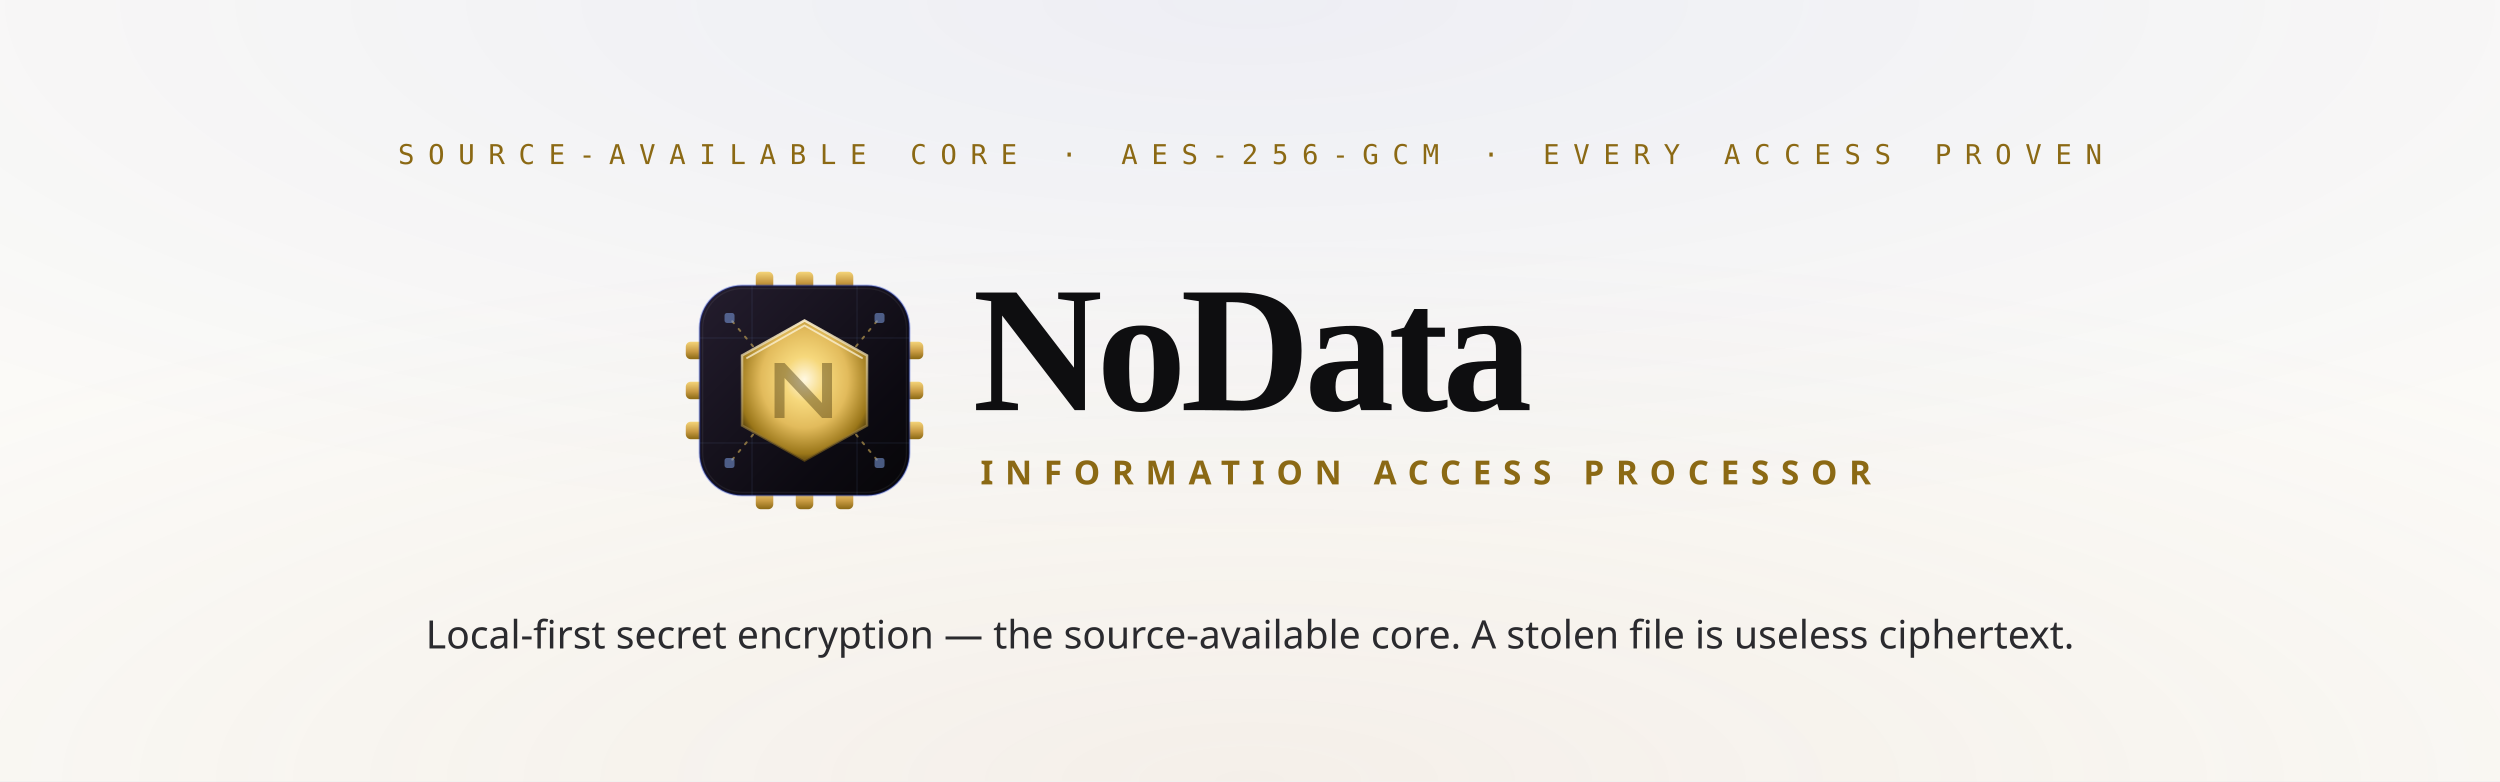
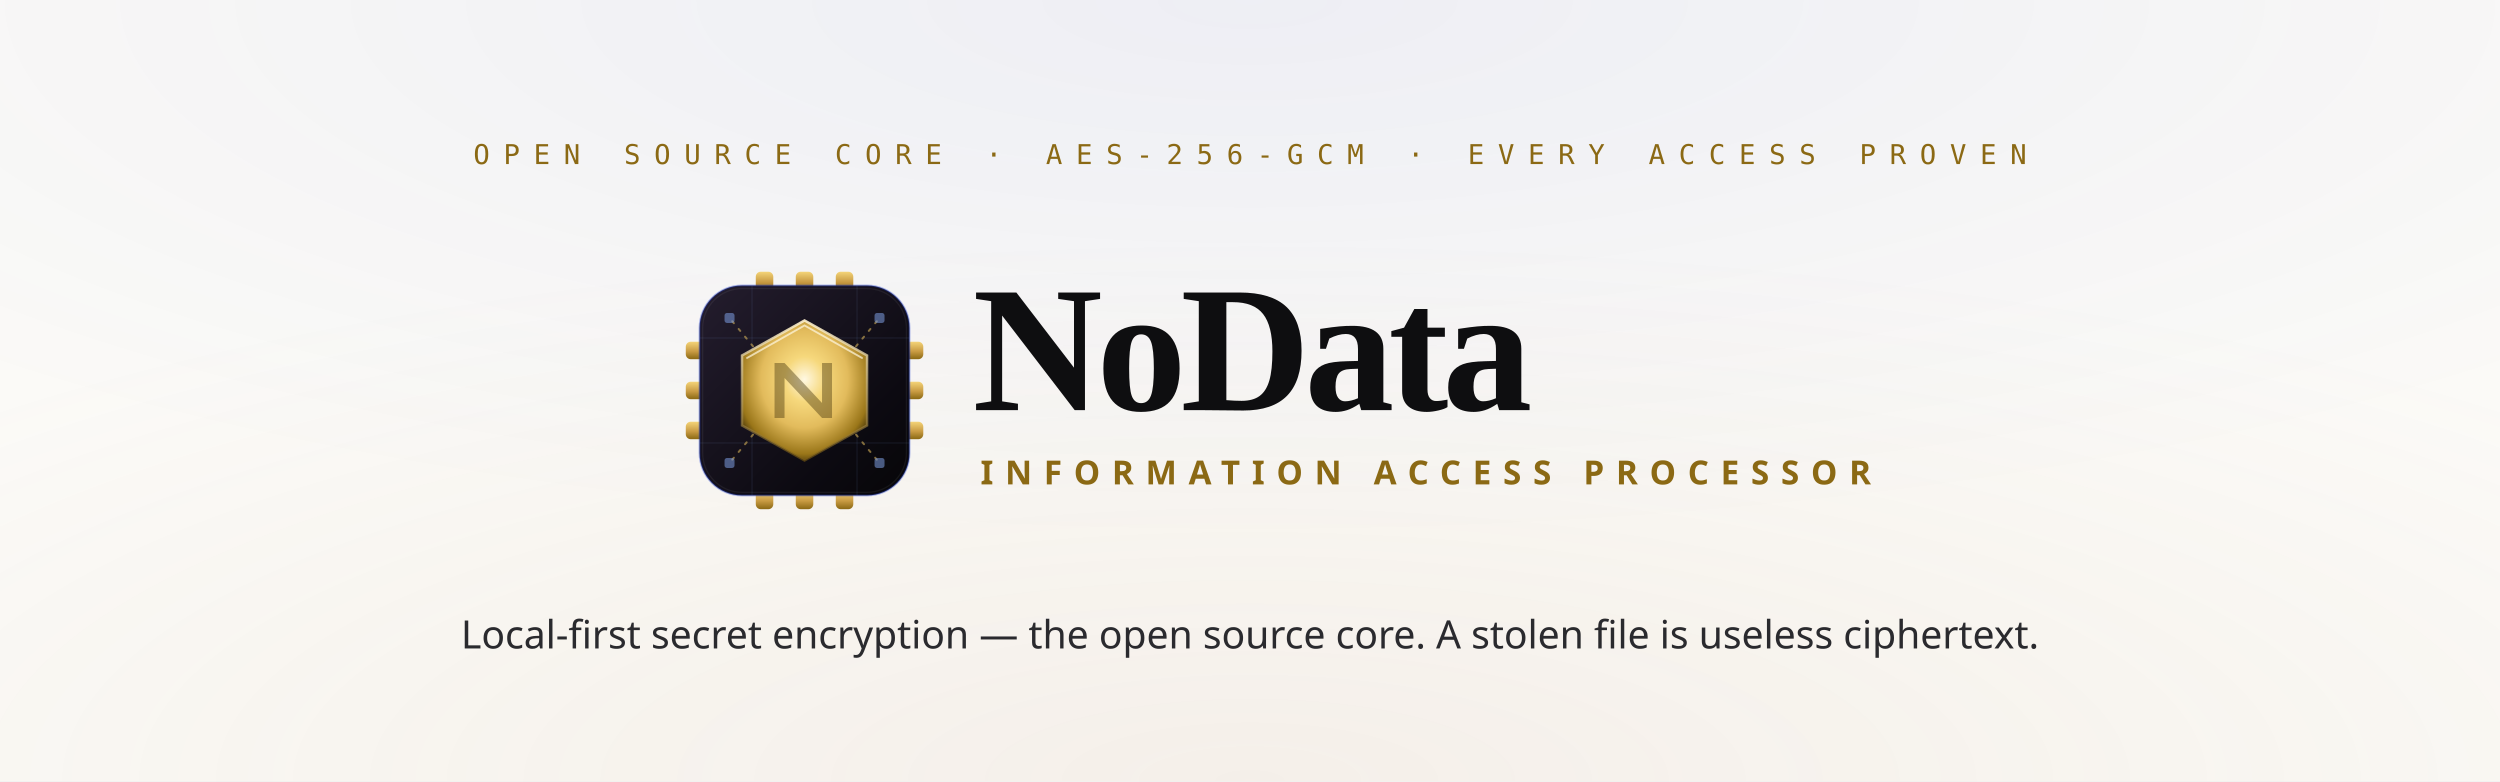
<svg xmlns="http://www.w3.org/2000/svg" width="1280" height="400" viewBox="0 0 1280 400" role="img" aria-label="NoData — Information Access Processor">
  <defs>
    <radialGradient id="bgTop" cx="0.5" cy="0" r="0.7">
      <stop offset="0" stop-color="#1F3DD2" stop-opacity="0.06" />
      <stop offset="1" stop-color="#1F3DD2" stop-opacity="0" />
    </radialGradient>
    <radialGradient id="bgBot" cx="0.5" cy="1" r="0.7">
      <stop offset="0" stop-color="#B8895A" stop-opacity="0.09" />
      <stop offset="1" stop-color="#B8895A" stop-opacity="0" />
    </radialGradient>
    <linearGradient id="die" x1="0" y1="0" x2="1" y2="1">
      <stop offset="0" stop-color="#241d2e" />
      <stop offset="0.72" stop-color="#0c0a11" />
      <stop offset="1" stop-color="#070608" />
    </linearGradient>
    <linearGradient id="pin" x1="0" y1="0" x2="0" y2="1">
      <stop offset="0" stop-color="#F4D478" />
      <stop offset="0.55" stop-color="#C99B43" />
      <stop offset="1" stop-color="#8B6914" />
    </linearGradient>
    <radialGradient id="core" cx="0.5" cy="0.42" r="0.62">
      <stop offset="0" stop-color="#FFF8E2" />
      <stop offset="0.26" stop-color="#F6D87C" />
      <stop offset="0.56" stop-color="#E2BB5C" />
      <stop offset="0.86" stop-color="#9A7619" />
      <stop offset="1" stop-color="#3F2F08" />
    </radialGradient>
    <radialGradient id="halo" cx="0.5" cy="0.5" r="0.5">
      <stop offset="0" stop-color="#F4D478" stop-opacity="0.5" />
      <stop offset="0.6" stop-color="#E2BB5C" stop-opacity="0.13" />
      <stop offset="1" stop-color="#E2BB5C" stop-opacity="0" />
    </radialGradient>
    <linearGradient id="hexedge" x1="0" y1="0" x2="0" y2="1">
      <stop offset="0" stop-color="#FFF3CF" stop-opacity="0.9" />
      <stop offset="1" stop-color="#7A5B12" stop-opacity="0.6" />
    </linearGradient>
    <filter id="soft" x="-40%" y="-40%" width="180%" height="180%">
      <feGaussianBlur stdDeviation="7" />
    </filter>
    <clipPath id="hexclip">
      <polygon points="128,72 178,100 178,156 128,184 78,156 78,100" />
    </clipPath>
  </defs>
  <rect width="1280" height="400" fill="#FBFAF7" />
  <rect width="1280" height="400" fill="url(#bgTop)" />
  <rect width="1280" height="400" fill="url(#bgBot)" />
-   <text x="640" y="84" text-anchor="middle" font-family="'JetBrains Mono', ui-monospace, monospace" font-size="14" letter-spacing="7" fill="#8B6914">SOURCE-AVAILABLE CORE · AES-256-GCM · EVERY ACCESS PROVEN</text>
+   <text x="640" y="84" text-anchor="middle" font-family="'JetBrains Mono', ui-monospace, monospace" font-size="14" letter-spacing="7" fill="#8B6914">OPEN SOURCE CORE · AES-256-GCM · EVERY ACCESS PROVEN</text>
  <g transform="translate(330,118) scale(0.64)">
    <circle cx="128" cy="128" r="78" fill="url(#halo)" filter="url(#soft)" />
    <g fill="url(#pin)">
      <rect x="89" y="33" width="14" height="15" rx="4" />
      <rect x="121" y="33" width="14" height="15" rx="4" />
      <rect x="153" y="33" width="14" height="15" rx="4" />
      <rect x="89" y="208" width="14" height="15" rx="4" />
      <rect x="121" y="208" width="14" height="15" rx="4" />
      <rect x="153" y="208" width="14" height="15" rx="4" />
      <rect x="33" y="89" width="15" height="14" rx="4" />
      <rect x="33" y="121" width="15" height="14" rx="4" />
      <rect x="33" y="153" width="15" height="14" rx="4" />
      <rect x="208" y="89" width="15" height="14" rx="4" />
      <rect x="208" y="121" width="15" height="14" rx="4" />
      <rect x="208" y="153" width="15" height="14" rx="4" />
    </g>
    <rect x="44" y="44" width="168" height="168" rx="34" fill="url(#die)" stroke="#1F3DD2" stroke-opacity="0.35" stroke-width="1.5" />
    <rect x="46.5" y="46.5" width="163" height="163" rx="31.5" fill="none" stroke="#ffffff" stroke-opacity="0.06" stroke-width="1" />
    <g stroke="#7C9CE0" stroke-opacity="0.10" stroke-width="1">
      <line x1="44" y1="86" x2="212" y2="86" />
      <line x1="44" y1="170" x2="212" y2="170" />
      <line x1="86" y1="44" x2="86" y2="212" />
      <line x1="170" y1="44" x2="170" y2="212" />
    </g>
    <g stroke="#E2BB5C" stroke-opacity="0.55" stroke-width="1.6" stroke-linecap="round" fill="none" stroke-dasharray="2 6">
      <path d="M159 105 L188 70" />
      <path d="M97 105 L68 70" />
      <path d="M159 151 L188 186" />
      <path d="M97 151 L68 186" />
    </g>
    <g fill="#7C9CE0" fill-opacity="0.55">
      <rect x="184" y="66" width="8" height="8" rx="2" />
      <rect x="64" y="66" width="8" height="8" rx="2" />
      <rect x="184" y="182" width="8" height="8" rx="2" />
      <rect x="64" y="182" width="8" height="8" rx="2" />
    </g>
    <polygon points="128,72 178,100 178,156 128,184 78,156 78,100" fill="url(#core)" />
    <g clip-path="url(#hexclip)" fill="#43320A" fill-opacity="0.42">
      <path d="M104 150 L104 106 L112 106 L142 138 L142 106 L150 106 L150 150 L142 150 L112 118 L112 150 Z" />
    </g>
    <polygon points="128,72 178,100 178,156 128,184 78,156 78,100" fill="none" stroke="url(#hexedge)" stroke-width="2" />
    <path d="M82 102 L128 76 L174 102" fill="none" stroke="#FFF8E2" stroke-opacity="0.7" stroke-width="1.5" stroke-linecap="round" />
  </g>
  <text x="498" y="210" font-family="'Frank Ruhl Libre', Georgia, 'Times New Roman', serif" font-size="92" font-weight="700" letter-spacing="-3" fill="#0E0E10">NoData</text>
  <text x="502" y="248" font-family="'Heebo', system-ui, sans-serif" font-size="17" font-weight="600" letter-spacing="6" fill="#8B6914">INFORMATION ACCESS PROCESSOR</text>
-   <text x="640" y="332" text-anchor="middle" font-family="'Heebo', system-ui, sans-serif" font-size="20" fill="#2A2A2E">Local-first secret encryption — the source-available core. A stolen file is useless ciphertext.</text>
+   <text x="640" y="332" text-anchor="middle" font-family="'Heebo', system-ui, sans-serif" font-size="20" fill="#2A2A2E">Local-first secret encryption — the open source core. A stolen file is useless ciphertext.</text>
</svg>
